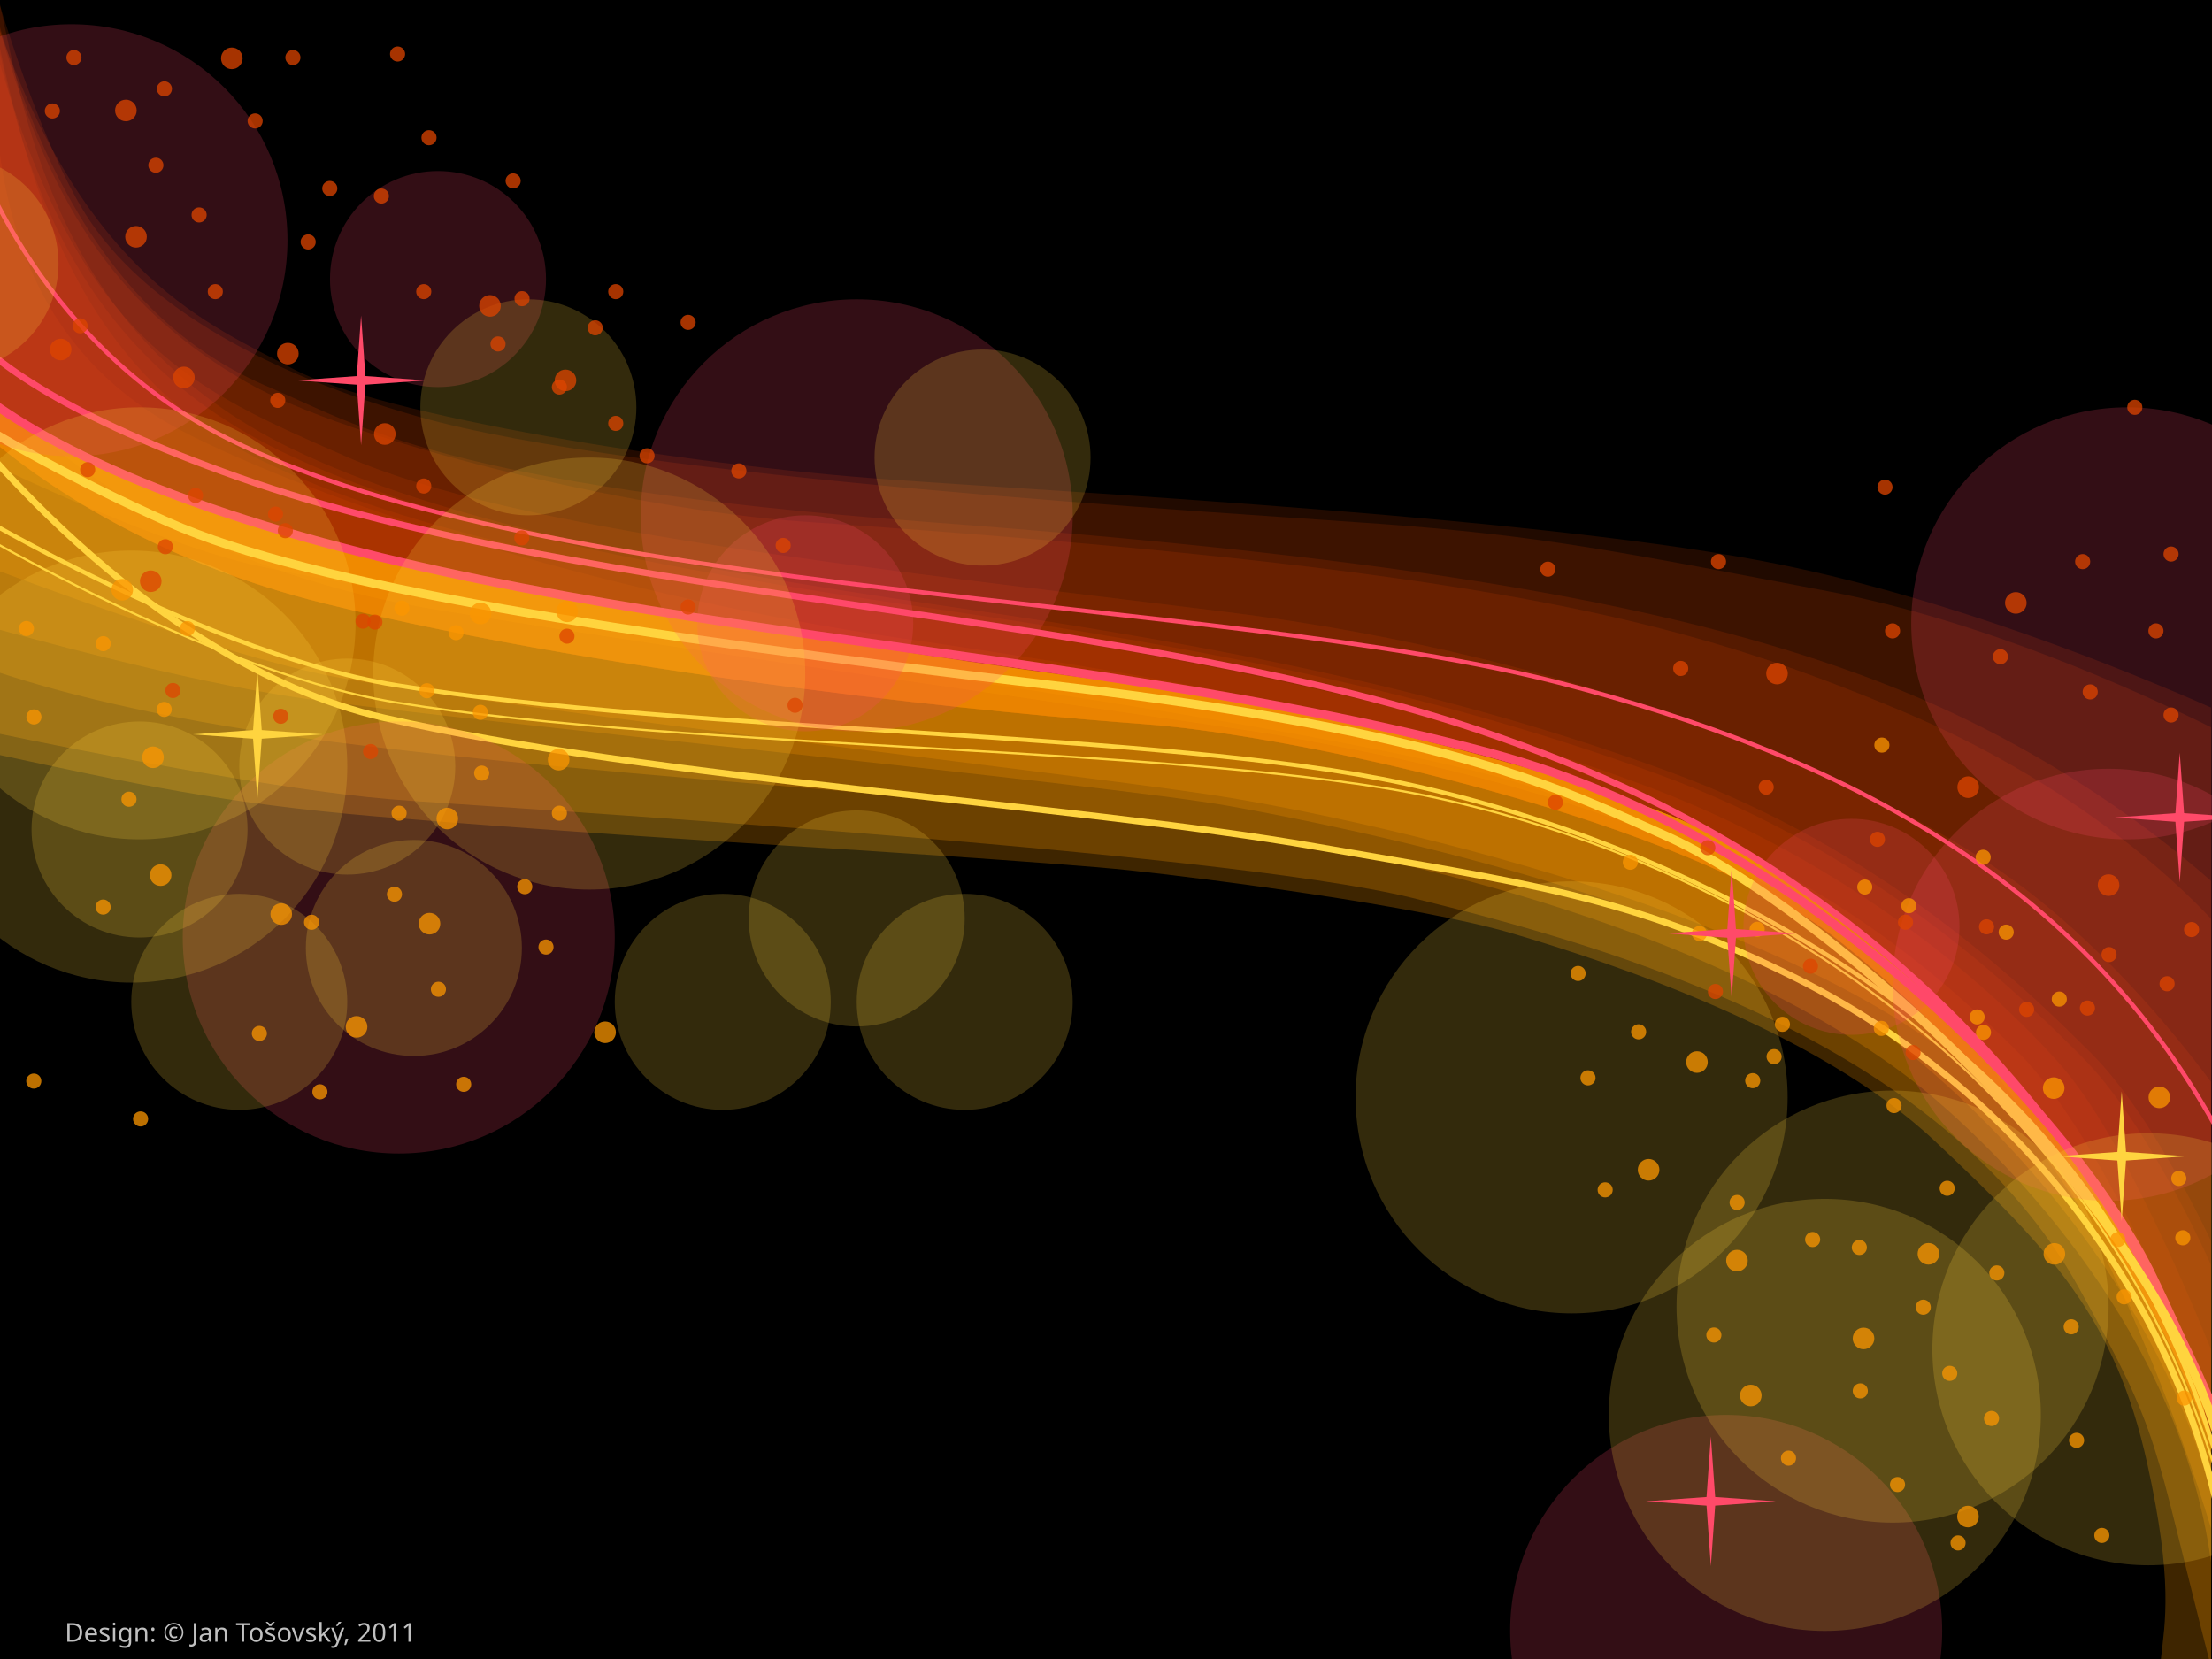
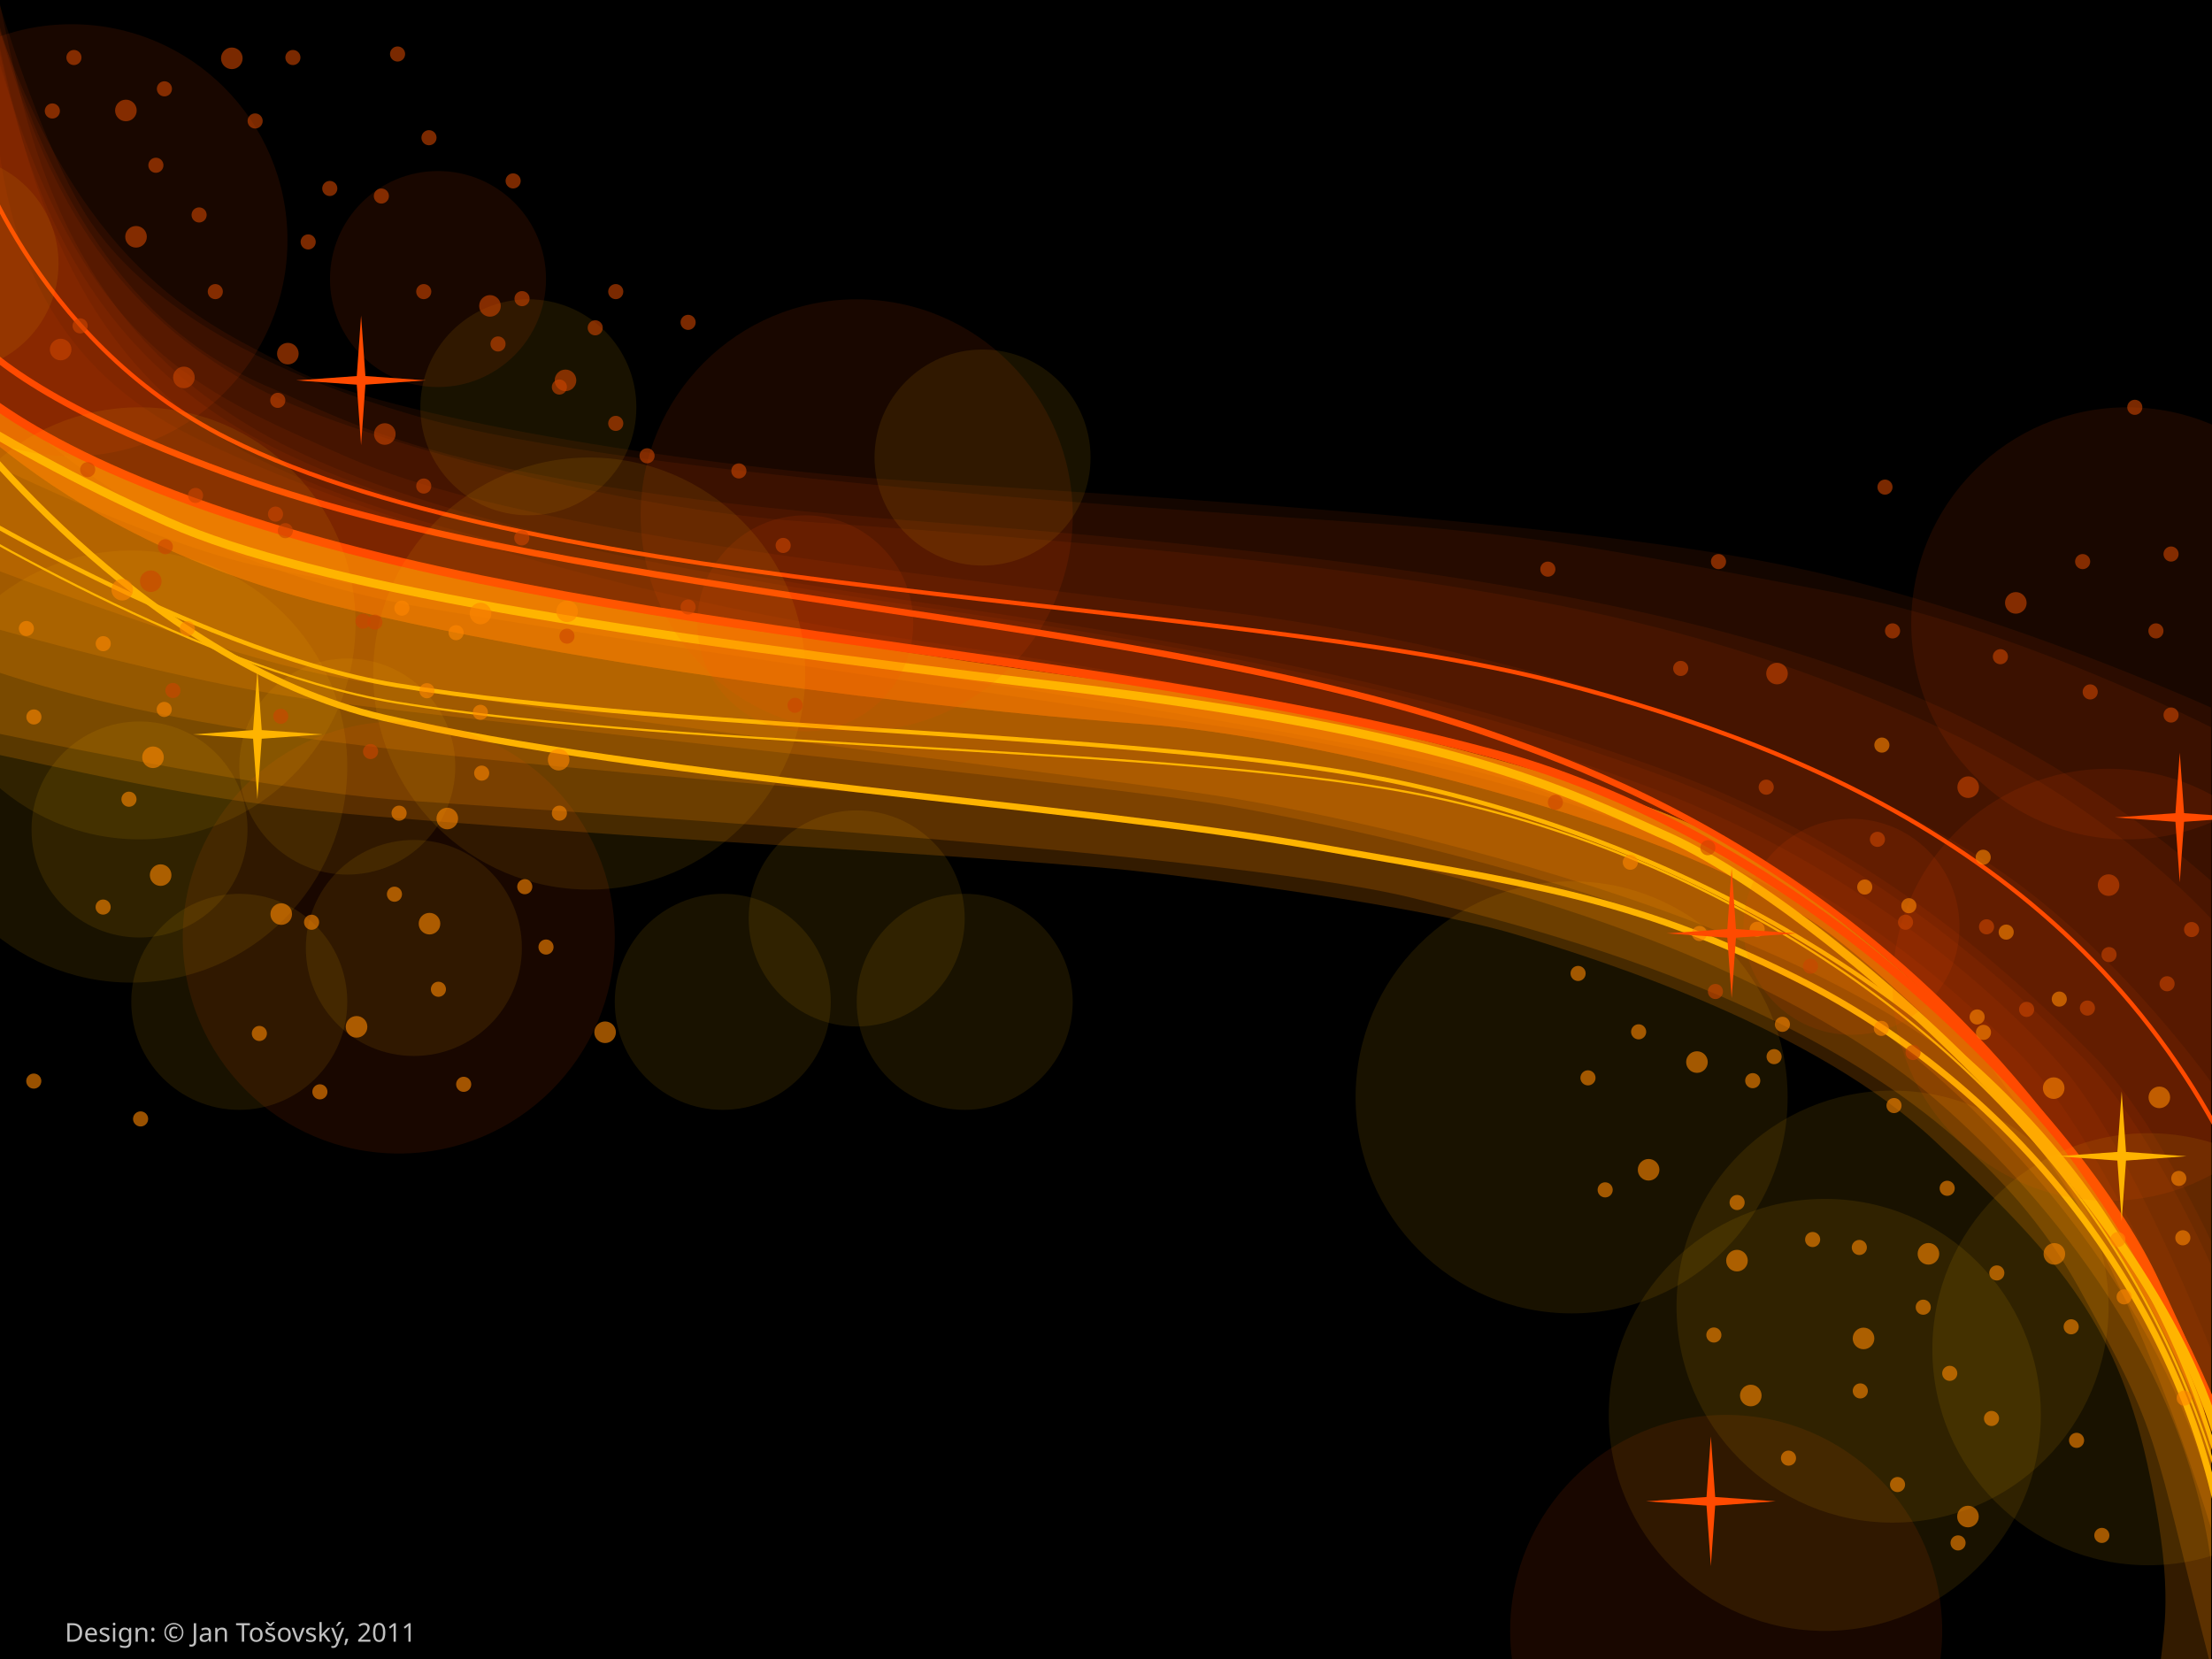
<svg xmlns="http://www.w3.org/2000/svg" xmlns:xlink="http://www.w3.org/1999/xlink" version="1.1" x="0px" y="0px" width="1024px" height="768px" viewBox="0 0 1024 768" enable-background="new 0 0 1024 768">
  <defs>
    <style type="text/css" xml:space="preserve">
            
            @font-face {font-family: "${screen.droid-sans.name}"; src: url(${screen.droid-sans});}
            svg {
                margin: auto;
-                 background: #4d4d4d;
+                 background: #4D4D4D;
                font-family: "${screen.droid-sans.name}";
                -moz-user-select: none;
                -webkit-user-select: none;
                -ms-user-select: none;
            }
            #cursorPreloader {
                cursor: url(../closedhand.cur), crosshair;
            }
            #designer {
                font-size: 12px;
                fill: silver;
            }
            .invisible {
                fill: none;
                stroke: none;
            }
            .mapBackground {
-                 fill: #003e61;
+                 fill: #003E61;
            }
            .maskBlack {
                fill: black;
            }
            .maskWhite {
                fill: white;
            }
            .dummyRectBlue {
-                 fill: #4d4d4d;
+                 fill: #4D4D4D;
            }
            .eventsTarget {
                fill: white;
                opacity: 0;
            }
            .dialHoursMarkerMajor path {
-                 fill: #FA9600;
+                 fill: #FF8800;
            }
            .dialHoursMarkerMajor text {
                fill: #DD4500;
                text-anchor: middle;
                font-weight: bold;
                font-size: 16px;
            }
            .dialHoursMarkerMinor text {
                fill: #DD4500;
                text-anchor: middle;
                font-weight: bold;
                font-size: 12px;
            }
            .dialHoursMarkerHalf {
-                 fill: #FFD43F;
+                 fill: #FFB400;
            }
            .monthsAreaBorder {
                fill: none;
-                 stroke: green;
+                 stroke: #443300;
                stroke-width: 2;
            }
            .dialMonthsTick {
                fill: none;
                stroke: white;
                stroke-width: 2;
            }
            .dialMonthsLabelMajor {
                font-size: 18px;
                fill: white;
                text-anchor: middle;
            }
            .dialMonthsLabelMinor {
                font-size: 10px;
                fill: white;
                text-anchor: middle;
            }
            .cardinalPointLabel {
                font-size: 18px;
-                 fill: orange;
+                 fill: #FF8800;
                stroke: none;
                text-anchor: middle;
            }
            .cardinalPointTick,
            .mapAreaBorder {
                fill: none;
-                 stroke: green;
+                 stroke: #443300;
                stroke-width: 3;
            }
            .coordLabelRa {
                font-size: 9px;
-                 fill: #2abacf;
+                 fill: #2ABACF;
                text-anchor: start;
            }
            .coordLabelDec {
                font-size: 9px;
-                 fill: #2abacf;
+                 fill: #2ABACF;
                text-anchor: end;
            }
            .constellationNames {
                fill: white;
                font-size: 9px;
                text-anchor: middle;
            }
            .constellationNamesPath {
                fill: none;
                stroke: none;
            }
            .constellationBoundaries {
                fill: none;
                stroke-width: 1;
                stroke: grey;
                stroke-dasharray: 5 3;
            }
            .constellationLines {
                fill: none;
                stroke-width: 1.2;
-                 stroke: #9a9a9a;
+                 stroke: #9A9A9A;
            }
            .ecliptic {
                fill: none;
                stroke-width: 0.7;
-                 stroke: #2abacf;
+                 stroke: #2ABACF;
            }
            .coords {
                fill: none;
                stroke-width: 0.7;
                stroke: grey;
            }
            .milkyWayBright {
-                 fill: #004e75;
+                 fill: #004E75;
                stroke: none;
            }
            .milkyWayDark {
-                 fill: #00466b;
+                 fill: #00466B;
                stroke: none;
            }
            .star {
                stroke-linecap: round;
                stroke: yellow;
            }
            .level0 {
                stroke-width: 8;
            }
            .level1 {
                stroke-width: 7;
            }
            .level2 {
                stroke-width: 6;
            }
            .level3 {
                stroke-width: 5;
            }
            .level4 {
                stroke-width: 4;
            }
            .level5 {
                stroke-width: 3;
            }
            .level6 {
                stroke-width: 2;
            }
            .level7 {
                stroke-width: 1;
            }

            /* fill colors */

            .color1a,
            #shades_c1,
            #stars_large_c1,
            #stars_medium_c1 {
-                 fill: #DD4500;
+                 fill: #CC4500;
            }
            #lines_c1 {
-                 stroke: #FF4A69;
+                 stroke: #FF4A00;
            }
            .color1b,
            #circles_c1,
            #stars_twinkle_c1 {
-                 fill: #FF4A69;
+                 fill: #FF4A00;
            }
            .color2a,
            #shades_c2,
            #stars_medium_c2,
            #stars_large_c2 {
-                 fill: #FA9600;
+                 fill: #FF8800;
            }
            #lines_c2 {
-                 stroke: #FFD43F;
+                 stroke: #FFB400;
            }
            .color2b,
            #circles_c2,
            #stars_twinkle_c2 {
-                 fill: #FFD43F;
+                 fill: #FFB400;
            }

            /*
            .color1a,
            #shades_c1,
            #stars_large_c1,
            #stars_medium_c1 {
                fill: #880045;
            }
            #lines_c1 {
                stroke: #D2006B; 
            }
            .color1b,
            #circles_c1,
            #stars_twinkle_c1 {
                fill: #D2006B;
            }
            .color2a,
            #shades_c2,
            #stars_medium_c2,
            #stars_large_c2 {
                fill: #3BDA00;
            }
            #lines_c2 {
                stroke: #D2F700;
            }
            .color2b,
            #circles_c2,
            #stars_twinkle_c2 {
                fill: #D2F700;
            }
            */

            /* opacity */

            #shades_c1 {
-                 fill-opacity: 0.15;
+                 fill-opacity: 0.1;
            }
            #shades_c2 {
-                 fill-opacity: 0.25;
+                 fill-opacity: 0.2;
            }
            #circles_c1,
            #circles_c2 {
-                 fill-opacity: 0.2
+                 fill-opacity: 0.1
            }
            #stars_large_c1,
            #stars_large_c2,
            #stars_medium_c1,
            #stars_medium_c2 {
-                 fill-opacity: 0.75;
+                 fill-opacity: 0.6;
            }

            /* buttons */
            #commandButtons {
                cursor: pointer;
            }
            #buttonFlip:hover .gradientUp,
            #buttonMoreInfo:hover .gradientUp,
            #buttonSettings:hover .gradientUp,
            #buttonExport:hover .gradientUp {
-                 stop-color: #922c26;
+                 stop-color: #922C00;
            }
            #buttonFlip:hover .buttonBorder,
            #buttonMoreInfo:hover .buttonBorder,
            #buttonSettings:hover .buttonBorder,
            #buttonExport:hover .buttonBorder {
-                 fill: #922c26;
+                 fill: #922C00;
            }
            #buttonFlip:hover .gradientDown,
            #buttonMoreInfo:hover .gradientDown,
            #buttonSettings:hover .gradientDown,
            #buttonExport:hover .gradientDown {
-                 stop-color: #ff6561;
+                 stop-color: #FF6500;
            }
            #buttonFlip:hover .reflection,
            #buttonMoreInfo:hover .reflection,
            #buttonSettings:hover .reflection,
            #buttonExport:hover .reflection {
-                 fill: #ff6a66;
+                 fill: #FF7A00;
            }
            #buttonFlip .gradientUp,
            #buttonMoreInfo .gradientUp,
            #buttonSettings .gradientUp,
            #buttonExport .gradientUp {
-                 stop-color: #641e15;
+                 stop-color: #641E00;
            }
            #buttonFlip .buttonBorder,
            #buttonMoreInfo .buttonBorder,
            #buttonSettings .buttonBorder,
            #buttonExport .buttonBorder {
-                 fill: #641e15;
+                 fill: #641E00;
            }
            #buttonFlip .gradientDown,
            #buttonMoreInfo .gradientDown,
            #buttonSettings .gradientDown,
            #buttonExport .gradientDown {
-                 stop-color: #9f3026;
+                 stop-color: #9F3000;
            }
            #buttonFlip .reflection,
            #buttonMoreInfo .reflection,
            #buttonSettings .reflection,
            #buttonExport .reflection {
-                 fill: #c83e05;
+                 fill: #C83E00;
            }
            .arrowBottom,
            .moreInfo,
            .gearLarge,
            .planisphere {
-                 fill: #FA9600;
+                 fill: #FF8800;
            }
            .arrowTop,
            .gearSmall,
            .scissors {
-                 fill: #FF4A69;
+                 fill: #FF4A00;
            }
            
        </style>
    <path id="cursorPreloader" d="M0 0" />
    <rect id="fullArea" x="0" y="0" width="1024.0" height="768.0" />
    <path id="mapArea" d="" />
    <path id="monthsArea" d="" />
    <path id="dialMonthsLabelMajorPath" d="" />
    <path id="dialMonthsLabelMinorPath" d="" />
    <g id="dialHoursMarkerMajorSingle" class="dialHoursMarkerMajor">
      <path d="M0 0L-22.17 38.4H22.17Z" stroke="none" />
      <text y="30" x="0">#</text>
    </g>
    <g id="dialHoursMarkerMajorDouble" class="dialHoursMarkerMajor">
      <path d="M0 0L-22.17 38.4H22.17Z" stroke="none" />
      <g transform="rotate(180)">
        <text y="-20" x="0">#</text>
      </g>
    </g>
    <g id="dialHoursMarkerMinorSingle" class="dialHoursMarkerMinor">
      <text y="56" x="0">#</text>
    </g>
    <g id="dialHoursMarkerMinorDouble" class="dialHoursMarkerMinor">
      <g transform="rotate(180)">
        <text y="-45" x="0">#</text>
      </g>
    </g>
    <g id="dialHoursMarkerHalf" class="dialHoursMarkerHalf">
      <path d="M0 0L-4.434 7.68H4.434Z" stroke="none" />
    </g>
    <g id="coordLabelPaths" />
    <mask id="maskWheel">
      <use xlink:href="#mapArea" class="maskWhite" />
      <use xlink:href="#monthsArea" class="maskWhite" />
    </mask>
    <polygon id="star_twinkle1" points="2,2 0,30 -2,2 -30,0 -2,-2 0,-30 2,-2 30,0 ">
      <animateTransform attributeName="transform" dur="2.9s" type="scale" values="1.8;0.6;1.8" repeatCount="indefinite" />
    </polygon>
    <polygon id="star_twinkle2" points="2,2 0,30 -2,2 -30,0 -2,-2 0,-30 2,-2 30,0 ">
      <animateTransform attributeName="transform" dur="2.3s" type="scale" values="1.5;0.6;1.5" repeatCount="indefinite" />
    </polygon>
    <clipPath id="clip">
      <rect x="0" y="0" width="1024" height="768" />
    </clipPath>
  </defs>
  <g id="contentImported" clip-path="url(#clip)">
    <g id="background">
      <rect width="1024" height="768" />
    </g>
    <g id="shades_c1">
      <path d="M428.702,241.585c-222.836-16.738-264.39-45.549-302.974-61.843                     C89.965,164.641,34.141,130.292-0.415,11.216v195.338c27.22,22.068,77.12,54.636,150.986,72.893                     c139.832,34.562,323.026,51.75,377.998,55.674c74.731,5.335,253.873,45.393,322.394,100.052                     c57.455,45.833,139.805,133.402,172.622,234.717V407.804c-22.472-19.768-73.24-59.792-144.386-88.519                     C781.232,279.728,651.538,258.324,428.702,241.585z" />
      <path d="M879.666,328.854c-102.219-42.754-191.072-65.585-507.712-87.374                     c-81.5-5.608-210.752-37.462-257.616-64.459C58.378,144.783,23.994,100.328-0.415,12.546v194.008                     c27.22,22.068,77.12,54.636,150.986,72.893c139.832,34.562,323.026,51.75,377.998,55.674                     c74.731,5.335,253.873,45.393,322.394,100.052c57.455,45.833,139.805,133.402,172.622,234.717v-244.56                     C1006.107,406.687,958.669,361.897,879.666,328.854z" />
      <path d="M930.447,406.315c-62.157-44.59-196.343-102.468-363.259-123.085                     c-166.917-20.618-329.342-37.769-407.032-71.893C90.271,180.641,37.974,159.674-0.415,28.408v178.146                     c27.22,22.068,77.12,54.636,150.986,72.893c139.832,34.562,323.026,51.75,377.998,55.674                     c74.731,5.335,253.873,45.393,322.394,100.052c57.455,45.833,139.805,133.402,172.622,234.717V500.906                     C1006.181,477.507,972.492,436.478,930.447,406.315z" />
      <path d="M410.783,221.903c-94.297-6.741-233.912-29.32-275.095-51.131                     C96.575,150.057,41.018,128.936-0.415,13.473v193.082c27.22,22.068,77.12,54.636,150.986,72.893                     c139.832,34.562,323.026,51.75,377.998,55.674c74.731,5.335,253.873,45.393,322.394,100.052                     c57.455,45.833,139.805,133.402,172.622,234.717V327.568c-41.242-18.184-120.31-50.133-199.808-66.303                     C717.737,239.697,505.08,228.645,410.783,221.903z" />
      <path d="M638.622,242.484c-74.055-5.417-344.39-20.865-445.258-49.69                     c-78.738-22.501-127.826-54.949-151.795-90.621C23.629,75.477,6.878,25.094-0.415,1.432v205.123                     c27.22,22.068,77.12,54.636,150.986,72.893c139.832,34.562,323.026,51.75,377.998,55.674                     c74.731,5.335,253.873,45.393,322.394,100.052c57.455,45.833,139.805,133.402,172.622,234.717V336.684                     c-35.517-17.578-106.414-49.504-177.19-62.961C746.229,254.678,712.677,247.902,638.622,242.484z" />
      <path d="M772.074,357.021c-99.714-36.391-201.564-57.224-333.979-76.425                     c-132.415-19.201-234.518-39.518-303.395-73.033C27.375,155.34,11.77,57.042-0.415,0l0,0v206.554                     c27.22,22.068,77.12,54.636,150.986,72.893c139.832,34.562,323.026,51.75,377.998,55.674                     c74.731,5.335,253.873,45.393,322.394,100.052c57.455,45.833,139.805,133.402,172.622,234.717v-95.407                     c-10.371-21.646-32.048-63.376-55.088-86.477C936.442,455.867,871.789,393.412,772.074,357.021z" />
      <path d="M767.53,358.388c-99.714-36.391-201.563-57.224-333.979-76.425                     c-132.415-19.201-234.518-39.518-303.395-73.033C35.349,162.798,12.114,80.71-0.415,22.869v183.685                     c27.22,22.068,77.12,54.636,150.986,72.893c139.832,34.562,323.026,51.75,377.998,55.674                     c74.731,5.335,253.873,45.393,322.394,100.052c57.455,45.833,139.805,133.402,172.622,234.717v-84.307                     c-6.905-15.226-32.308-68.815-59.632-96.21C931.898,457.234,867.245,394.779,767.53,358.388z" />
      <path d="M757.712,362.262c-99.715-36.391-201.564-57.224-333.979-76.425                     c-132.415-19.201-234.727-39.102-303.396-73.032C34.39,170.336,12.779,81.282-0.415,20.513v186.042                     c27.22,22.068,77.12,54.636,150.986,72.893c139.832,34.562,323.026,51.75,377.998,55.674                     c74.731,5.335,253.873,45.393,322.394,100.052c57.455,45.833,139.805,133.402,172.622,234.717v-45.159                     c-12.823-31.583-42.776-101.126-69.45-131.484C924.199,459.178,857.427,398.653,757.712,362.262z" />
      <path d="M749.857,370.01c-99.715-36.391-198.849-55.166-331.264-74.366                     c-132.415-19.201-260.587-59.605-329.255-93.535C24.843,170.241,6.136,116.985-0.415,68.912v137.643                     c27.22,22.068,77.12,54.636,150.986,72.893c139.832,34.562,323.026,51.75,377.998,55.674                     c74.731,5.335,253.873,45.393,322.394,100.052c57.455,45.833,139.805,133.402,172.622,234.717v-21.266                     c-14.267-35.468-52.927-125.858-90.039-162.228C901.12,454.621,849.572,406.4,749.857,370.01z" />
    </g>
    <g id="shades_c2">
      <path d="M792.326,386.016c-50.776-25.649-193.079-60.703-265.068-69.067                     c-71.824-8.344-303.012-42.752-417.614-78.112C55.497,222.13,20.961,203.532-0.415,188.558v160.898                     c61.487,13.214,104.146,22.538,174.529,28.483c71.686,6.056,171.671,12.454,184.921,13.229c13.25,0.775,130.348,8.121,164.24,11.76                     c33.892,3.639,133.232,16.217,177.447,29.362c44.215,13.146,140.359,44.546,194.948,95.912                     c54.59,51.366,83.563,82.301,98.391,149.478c12.068,54.676,8.157,73.231,6.284,90.32h23.239v-97.738                     C1002.997,529.652,834.686,407.413,792.326,386.016z" />
      <path d="M792.326,386.016c-50.776-25.649-193.079-60.703-265.068-69.067                     c-71.824-8.344-303.012-42.752-417.614-78.112C55.497,222.13,20.961,203.532-0.415,188.558v151.1                     c35.999,7.491,127.541,25.843,181.183,30.347c40.993,3.442,381.692,23.178,473.173,45.699s244.454,65.185,308.421,180.454                     c38.808,69.931,33.651,68.579,60.234,171.843h0.989v-97.738C1002.997,529.652,834.686,407.413,792.326,386.016z" />
      <path d="M792.326,386.016c-50.776-25.649-193.079-60.703-265.068-69.067                     c-71.824-8.344-303.012-42.752-417.614-78.112C55.497,222.13,20.961,203.532-0.415,188.558v122.767                     c32.905,10.858,82.689,23.031,156.127,32.305c182.143,23.002,363.36,25.542,497.85,57.585                     c134.49,32.043,207.638,78.07,241.603,107.034c35.382,30.174,114.033,109.137,128.42,214.97v-52.956                     C1002.997,529.652,834.686,407.413,792.326,386.016z" />
      <path d="M792.326,386.016c-50.776-25.649-193.079-60.703-265.068-69.067                     c-71.824-8.344-303.012-42.752-417.614-78.112C55.497,222.13,20.961,203.532-0.415,188.558v102.891                     c38.173,10.557,97.265,25.751,142.131,32.069c72.005,10.139,370.447,39.484,427.088,49.558                     c56.641,10.074,223.071,44.238,302.699,104.616c63.575,48.206,128.729,126.604,152.082,213.431v-20.86                     C1002.997,529.652,834.686,407.413,792.326,386.016z" />
      <path d="M792.326,386.016c-50.776-25.649-193.079-60.703-265.068-69.067                     c-71.824-8.344-303.012-42.752-417.614-78.112C55.497,222.13,20.961,203.532-0.415,188.558v75.78                     c39.231,14.708,114.232,41.618,157.664,49.416c89.565,16.081,328.542,43.114,401.432,53.895                     c74.414,11.005,314.067,63.277,381.309,158.009c38.537,54.293,66.091,105.639,83.596,151.594v-6.989                     C1002.997,529.652,834.686,407.413,792.326,386.016z" />
      <path d="M935.541,504.494c43.6,55.387,68.863,106.075,83.514,143.47                     c-13.838-53.879-47.828-104.304-85.872-146.421C933.97,502.522,934.757,503.498,935.541,504.494z" />
      <path d="M527.258,316.949c-71.824-8.344-303.012-42.752-417.614-78.112                     C55.497,222.13,20.961,203.532-0.415,188.558v27.755c25.157,11.963,81.524,37.501,121.244,46.006                     c52.547,11.252,223.95,38.429,251.367,42.06c27.417,3.631,280.738,38.622,341.61,61.712                     c34.666,13.149,88.016,26.121,143.302,64.221c-28.005-22.358-52.068-37.874-64.782-44.296                     C741.55,360.366,599.247,325.313,527.258,316.949z" />
      <path d="M792.326,386.016c-50.776-25.649-193.079-60.703-265.068-69.067                     c-71.824-8.344-303.012-42.752-417.614-78.112C55.497,222.13,20.961,203.532-0.415,188.558v17.997                     c27.22,22.068,77.12,54.636,150.986,72.893c139.832,34.562,323.026,51.75,377.998,55.674                     c74.731,5.335,253.873,45.393,322.394,100.052c57.387,45.779,139.607,133.196,172.503,234.359                     C1002.405,529.231,834.612,407.376,792.326,386.016z" />
      <path d="M792.326,386.016c-50.776-25.649-193.079-60.703-265.068-69.067                     c-71.824-8.344-303.012-42.752-417.614-78.112c-42.955-13.254-73.558-27.695-95.05-40.576                     c27.535,24.791,87.287,67.425,185.619,83.679c125.71,20.779,373.974,54.947,394.698,58.966                     c54.096,10.489,241.303,39.543,326.396,152.532c54.643,72.555,88.024,167.329,102.277,214.061v-37.236                     C1003,529.672,834.668,407.404,792.326,386.016z" />
    </g>
    <g id="lines_c1" fill="none">
      <path stroke-width="4" d="M-28.269,164c0,0,20.936,31.902,108.736,65                     c175.079,66,418.365,68.343,609.539,119.615c150.921,40.476,271.958,171.183,306.386,242.308                     c30.656,63.334,58.154,139.649,58.154,139.649" />
      <path stroke-width="3" d="M-27.453,122c0,0-19.989,42.941,138,99                     c163.321,57.952,416.765,61.75,581.41,119.553c66.866,23.476,265.686,96.948,353.965,366.945" />
      <path stroke-width="2" d="M-12.453,68.912c-1.769-6.218,25.814,87.974,118.065,134.198                     C252.901,276.91,567.669,276.288,721.547,316c124,32,256.877,91,320.438,239" />
    </g>
    <g id="lines_c2" fill="none">
      <path stroke-width="4" d="M-66.916,159.231c0,0,58.625,44.233,144.661,82.449                     c66.761,29.654,209.583,52.016,410.404,75.68c185.395,21.846,234.669,48.019,283.597,69.84                     c70.013,31.226,241.375,175.854,260.874,303.922" />
      <path stroke-width="3" d="M-22.918,188.558c0,0,87.537,117.654,200.618,143.71                     c123.086,28.361,319.95,40.082,431.308,59.646c96.122,16.888,145.353,22.363,222.597,60.966                     c115.107,57.524,191.98,171.852,201.016,286.12" />
      <path stroke-width="2" d="M-40.453,221c0,0,128.123,80.595,223.973,96.222                     c137.199,22.369,355.212,21.229,466.967,45.564c129.592,28.22,259.065,100.993,325.633,202.974                     c75.42,115.543,65.428,229.24,65.428,229.24" />
      <path d="M-40.453,229c0,0,128.123,80.595,223.973,96.222                     c137.199,22.369,369.864,19.844,481.619,44.179c129.592,28.22,244.413,102.378,310.98,204.358                     c75.42,115.543,65.428,229.24,65.428,229.24" />
    </g>
    <g id="circles_c1">
      <circle cx="396.594" cy="238.558" r="100" />
      <circle cx="976.119" cy="455.889" r="100" />
      <circle cx="984.766" cy="288.558" r="100" />
      <circle cx="33.084" cy="111.216" r="100" />
      <circle cx="372.766" cy="288.557" r="50" />
      <circle cx="857.108" cy="429.045" r="50" />
      <circle cx="202.766" cy="129.176" r="50" />
      <circle cx="799.094" cy="755" r="100" />
      <circle cx="184.594" cy="434" r="100" />
    </g>
    <g id="circles_c2">
      <circle cx="64.594" cy="384" r="50" />
      <circle cx="160.766" cy="354.869" r="50" />
      <circle cx="334.594" cy="463.779" r="50" />
      <circle cx="396.594" cy="425.176" r="50" />
      <circle cx="244.594" cy="188.557" r="50" />
      <circle cx="446.594" cy="463.779" r="50" />
      <circle cx="191.594" cy="438.84" r="50" />
      <circle cx="110.766" cy="463.779" r="50" />
      <circle cx="272.766" cy="311.81" r="100" />
      <circle cx="60.766" cy="354.87" r="100" />
      <circle cx="64.594" cy="288.557" r="100" />
      <circle cx="994.547" cy="624.6" r="100" />
      <circle cx="844.766" cy="655" r="100" />
      <circle cx="876.119" cy="604.869" r="100" />
      <circle cx="727.547" cy="508" r="100" />
      <circle cx="454.851" cy="211.81" r="50" />
      <circle cx="-22.918" cy="122" r="50" />
    </g>
    <g id="stars_large_c1">
      <circle cx="933.183" cy="279.096" r="5" />
      <circle cx="911.129" cy="364.401" r="5" />
      <circle cx="976.119" cy="409.749" r="5" />
      <circle cx="822.633" cy="311.809" r="5" />
      <circle cx="261.784" cy="176.084" r="5" />
      <circle cx="58.275" cy="51.139" r="5" />
      <circle cx="62.971" cy="109.621" r="5" />
      <circle cx="133.255" cy="163.714" r="5" />
      <circle cx="28.083" cy="161.804" r="5" />
      <circle cx="178.142" cy="200.918" r="5" />
      <circle cx="85.135" cy="174.726" r="5" />
      <circle cx="226.829" cy="141.607" r="5" />
      <circle cx="107.317" cy="27" r="5" />
      <circle cx="69.794" cy="269.067" r="5" />
    </g>
    <g id="stars_medium_c1">
      <circle cx="299.547" cy="211" r="3.5" />
      <circle cx="342.047" cy="218" r="3.5" />
      <circle cx="72.171" cy="76.5" r="3.5" />
      <circle cx="237.547" cy="83.75" r="3.5" />
      <circle cx="92.171" cy="99.5" r="3.5" />
      <circle cx="198.594" cy="63.75" r="3.5" />
      <circle cx="258.957" cy="179.176" r="3.5" />
      <circle cx="142.667" cy="112" r="3.5" />
      <circle cx="184.047" cy="25" r="3.5" />
      <circle cx="152.667" cy="87.25" r="3.5" />
      <circle cx="173.547" cy="288" r="3.5" />
      <circle cx="262.457" cy="294.5" r="3.5" />
      <circle cx="318.547" cy="281" r="3.5" />
      <circle cx="196.165" cy="135" r="3.5" />
      <circle cx="241.547" cy="249" r="3.5" />
      <circle cx="127.547" cy="238" r="3.5" />
      <circle cx="285.047" cy="196" r="3.5" />
      <circle cx="99.669" cy="135" r="3.5" />
      <circle cx="362.547" cy="252.5" r="3.5" />
      <circle cx="368.047" cy="326.5" r="3.5" />
      <circle cx="176.547" cy="90.75" r="3.5" />
      <circle cx="196.165" cy="225" r="3.5" />
      <circle cx="872.619" cy="225.5" r="3.5" />
      <circle cx="988.266" cy="188.558" r="3.5" />
      <circle cx="1005.047" cy="331" r="3.5" />
      <circle cx="1005.047" cy="256.481" r="3.5" />
      <circle cx="964.119" cy="259.981" r="3.5" />
      <circle cx="967.619" cy="320.309" r="3.5" />
      <circle cx="998.047" cy="292.057" r="3.5" />
      <circle cx="778.047" cy="309.435" r="3.5" />
      <circle cx="795.547" cy="259.981" r="3.5" />
      <circle cx="869.119" cy="388.557" r="3.5" />
      <circle cx="919.629" cy="429.045" r="3.5" />
      <circle cx="817.633" cy="364.401" r="3.5" />
      <circle cx="926.047" cy="304" r="3.5" />
      <circle cx="716.547" cy="263.481" r="3.5" />
      <circle cx="720.047" cy="371.401" r="3.5" />
      <circle cx="876.119" cy="292.057" r="3.5" />
      <circle cx="938.183" cy="467.279" r="3.5" />
      <circle cx="1014.547" cy="430.312" r="3.5" />
      <circle cx="37.094" cy="150.857" r="3.5" />
      <circle cx="128.594" cy="185.338" r="3.5" />
      <circle cx="132.094" cy="245.666" r="3.5" />
      <circle cx="90.522" cy="229.357" r="3.5" />
      <circle cx="40.594" cy="217.414" r="3.5" />
      <circle cx="790.619" cy="392.436" r="3.5" />
      <circle cx="882.119" cy="426.916" r="3.5" />
      <circle cx="885.619" cy="487.244" r="3.5" />
      <circle cx="838.119" cy="447.286" r="3.5" />
      <circle cx="794.119" cy="458.992" r="3.5" />
      <circle cx="76.547" cy="253.096" r="3.5" />
      <circle cx="168.047" cy="287.577" r="3.5" />
      <circle cx="171.547" cy="347.904" r="3.5" />
      <circle cx="129.975" cy="331.596" r="3.5" />
      <circle cx="80.047" cy="319.653" r="3.5" />
      <circle cx="24.232" cy="51.375" r="3.5" />
      <circle cx="34.232" cy="26.625" r="3.5" />
      <circle cx="76.112" cy="41.125" r="3.5" />
      <circle cx="966.326" cy="466.661" r="3.5" />
      <circle cx="976.326" cy="441.911" r="3.5" />
      <circle cx="1003.205" cy="455.411" r="3.5" />
      <circle cx="135.594" cy="26.625" r="3.5" />
      <circle cx="230.547" cy="159.231" r="3.5" />
      <circle cx="118.109" cy="56" r="3.5" />
      <circle cx="285.047" cy="135" r="3.5" />
      <circle cx="318.547" cy="149.231" r="3.5" />
      <circle cx="241.667" cy="138.25" r="3.5" />
      <circle cx="275.547" cy="151.75" r="3.5" />
    </g>
    <g id="stars_large_c2">
      <circle cx="999.624" cy="508" r="5" />
      <circle cx="763.186" cy="541.525" r="5" />
      <circle cx="804.095" cy="583.58" r="5" />
      <circle cx="892.729" cy="580.431" r="5" />
      <circle cx="810.496" cy="646.024" r="5" />
      <circle cx="951.03" cy="580.466" r="5" />
      <circle cx="862.684" cy="619.598" r="5" />
      <circle cx="950.713" cy="503.731" r="5" />
      <circle cx="785.57" cy="491.659" r="5" />
      <circle cx="911.025" cy="702.052" r="5" />
      <circle cx="74.367" cy="405.117" r="4.999" />
      <circle cx="130.195" cy="423.156" r="4.999" />
      <circle cx="207.065" cy="378.919" r="5" />
      <circle cx="165.057" cy="475.356" r="5" />
      <circle cx="258.613" cy="351.683" r="5" />
      <circle cx="198.826" cy="427.59" r="4.999" />
      <circle cx="222.446" cy="284.008" r="5" />
      <circle cx="70.832" cy="350.571" r="5" />
      <circle cx="262.547" cy="283" r="5" />
      <circle cx="56.594" cy="273" r="5" />
      <circle cx="280.118" cy="477.863" r="4.999" />
    </g>
    <g id="stars_medium_c2">
      <circle cx="258.956" cy="376.444" r="3.5" />
      <circle cx="252.766" cy="438.411" r="3.5" />
      <circle cx="86.732" cy="290.992" r="3.5" />
      <circle cx="12.213" cy="290.965" r="3.5" />
      <circle cx="15.698" cy="331.895" r="3.5" />
      <circle cx="76.027" cy="328.416" r="3.5" />
      <circle cx="47.786" cy="297.978" r="3.5" />
      <circle cx="65.085" cy="517.984" r="3.5" />
      <circle cx="15.638" cy="500.467" r="3.5" />
      <circle cx="144.24" cy="426.939" r="3.5" />
      <circle cx="184.747" cy="376.444" r="3.5" />
      <circle cx="120.066" cy="478.418" r="3.5" />
      <circle cx="59.704" cy="369.982" r="3.5" />
      <circle cx="47.743" cy="419.905" r="3.5" />
      <circle cx="222.988" cy="357.904" r="3.5" />
      <circle cx="186.046" cy="281.527" r="3.5" />
      <circle cx="148.091" cy="505.441" r="3.5" />
      <circle cx="182.604" cy="413.953" r="3.5" />
      <circle cx="242.934" cy="410.475" r="3.5" />
      <circle cx="202.958" cy="457.961" r="3.5" />
      <circle cx="214.649" cy="501.965" r="3.5" />
      <circle cx="222.378" cy="329.761" r="3.5" />
      <circle cx="197.632" cy="319.752" r="3.5" />
      <circle cx="211.141" cy="292.878" r="3.5" />
      <circle cx="786.734" cy="432.149" r="3.5" />
      <circle cx="871.176" cy="344.922" r="3.5" />
      <circle cx="953.305" cy="462.507" r="3.5" />
      <circle cx="918.076" cy="396.842" r="3.5" />
      <circle cx="883.665" cy="419.276" r="3.5" />
      <circle cx="915.27" cy="470.782" r="3.5" />
      <circle cx="928.727" cy="431.501" r="3.5" />
      <circle cx="743.08" cy="550.822" r="3.5" />
      <circle cx="735.121" cy="498.971" r="3.5" />
      <circle cx="860.738" cy="577.488" r="3.5" />
      <circle cx="924.388" cy="589.286" r="3.5" />
      <circle cx="870.927" cy="476.064" r="3.5" />
      <circle cx="821.285" cy="489.144" r="3.5" />
      <circle cx="958.813" cy="614.207" r="3.5" />
      <circle cx="1008.627" cy="545.529" r="3.5" />
      <circle cx="793.398" cy="618.017" r="3.5" />
      <circle cx="890.328" cy="605.143" r="3.5" />
      <circle cx="921.933" cy="656.649" r="3.5" />
      <circle cx="861.186" cy="643.895" r="3.5" />
      <circle cx="827.948" cy="675.012" r="3.5" />
      <circle cx="983.32" cy="600.356" r="3.5" />
      <circle cx="980.432" cy="573.819" r="3.5" />
      <circle cx="1010.499" cy="573.008" r="3.5" />
      <circle cx="1011.116" cy="647.232" r="3.5" />
      <circle cx="902.591" cy="635.761" r="3.5" />
      <circle cx="878.416" cy="687.239" r="3.5" />
      <circle cx="906.441" cy="714.263" r="3.5" />
      <circle cx="961.308" cy="666.782" r="3.5" />
      <circle cx="972.999" cy="710.786" r="3.5" />
      <circle cx="863.249" cy="410.632" r="3.5" />
      <circle cx="754.724" cy="399.16" r="3.5" />
      <circle cx="730.548" cy="450.639" r="3.5" />
      <circle cx="758.574" cy="477.662" r="3.5" />
      <circle cx="813.44" cy="430.182" r="3.5" />
      <circle cx="825.132" cy="474.186" r="3.5" />
      <circle cx="918.21" cy="477.916" r="3.5" />
      <circle cx="811.393" cy="500.268" r="3.5" />
      <circle cx="804.164" cy="556.679" r="3.5" />
      <circle cx="839.124" cy="573.81" r="3.5" />
      <circle cx="876.793" cy="511.794" r="3.5" />
      <circle cx="901.412" cy="550.095" r="3.5" />
    </g>
    <g id="stars_twinkle_c1">
      <use xlink:href="#star_twinkle1" x="167.156" y="176.084" />
      <use xlink:href="#star_twinkle2" x="801.629" y="432.088" />
      <use xlink:href="#star_twinkle2" x="1009.072" y="378.432" />
      <use xlink:href="#star_twinkle1" x="792" y="695" />
    </g>
    <g id="stars_twinkle_c2">
      <use xlink:href="#star_twinkle2" x="119.156" y="339.972" />
      <use xlink:href="#star_twinkle1" x="982.192" y="535.262" />
    </g>
  </g>
  <g id="contentGenerated" transform="translate(512, 384)">
    <g mask="url(#maskWheel)">
      <g id="wheel" />
    </g>
    <g id="mouseAreas">
      <g id="passive" transform="translate(-512, -384)">
        <use xlink:href="#fullArea" class="eventsTarget" />
      </g>
      <g id="active" style="cursor: url(../openhand.cur), pointer;">
        <use xlink:href="#mapArea" class="eventsTarget" />
        <use xlink:href="#monthsArea" class="eventsTarget" />
      </g>
    </g>
    <g id="frontGraphics">
      <g id="scales" />
      <g id="monthsAreaBorder" />
      <g id="mapAreaBorder" />
    </g>
  </g>
  <g id="commandButtons">
    <g transform="translate(715, 0)">
      <g id="buttonFlip" />
    </g>
    <g transform="translate(785, 0)">
      <g id="buttonSettings" />
    </g>
    <g transform="translate(855, 0)">
      <g id="buttonExport" />
    </g>
    <g transform="translate(925, 0)">
      <a xlink:href="http://drifted.in/planisphere/" target="_blank">
        <g id="buttonMoreInfo" />
      </a>
    </g>
  </g>
  <g id="designer" transform="translate(30, 760)">
    <text>Design: © Jan Tošovský, 2011</text>
  </g>
</svg>
